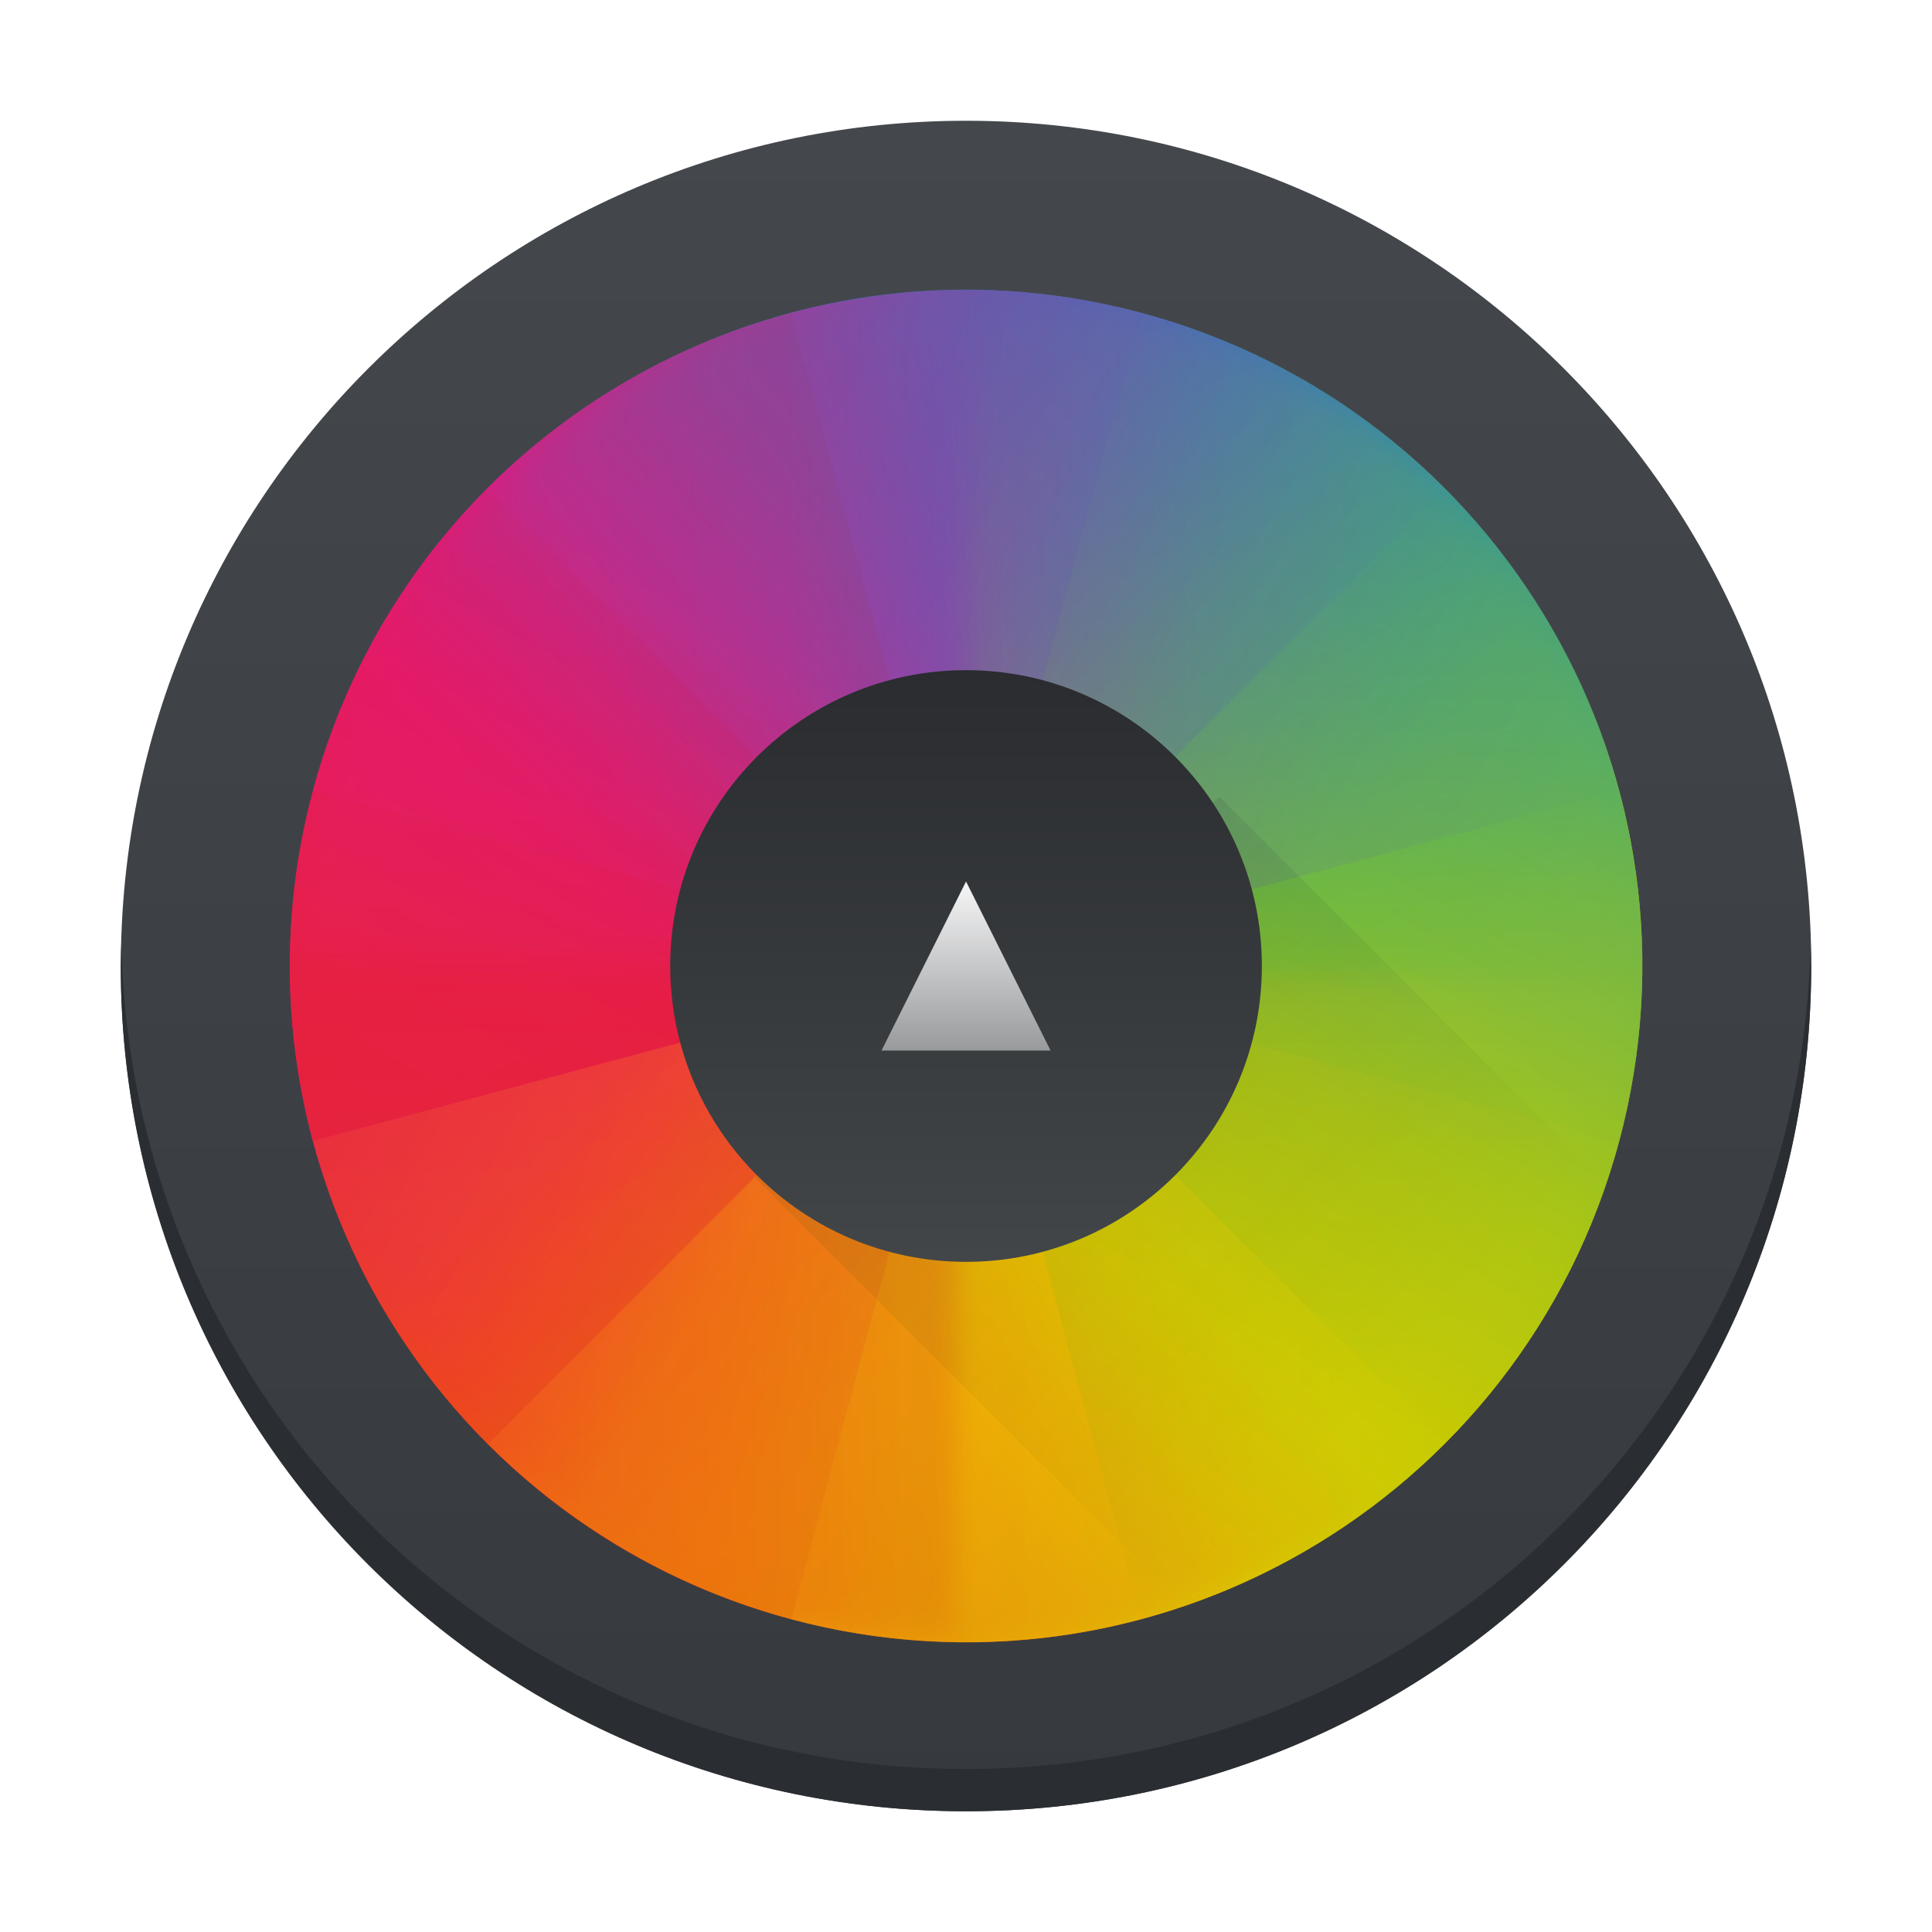
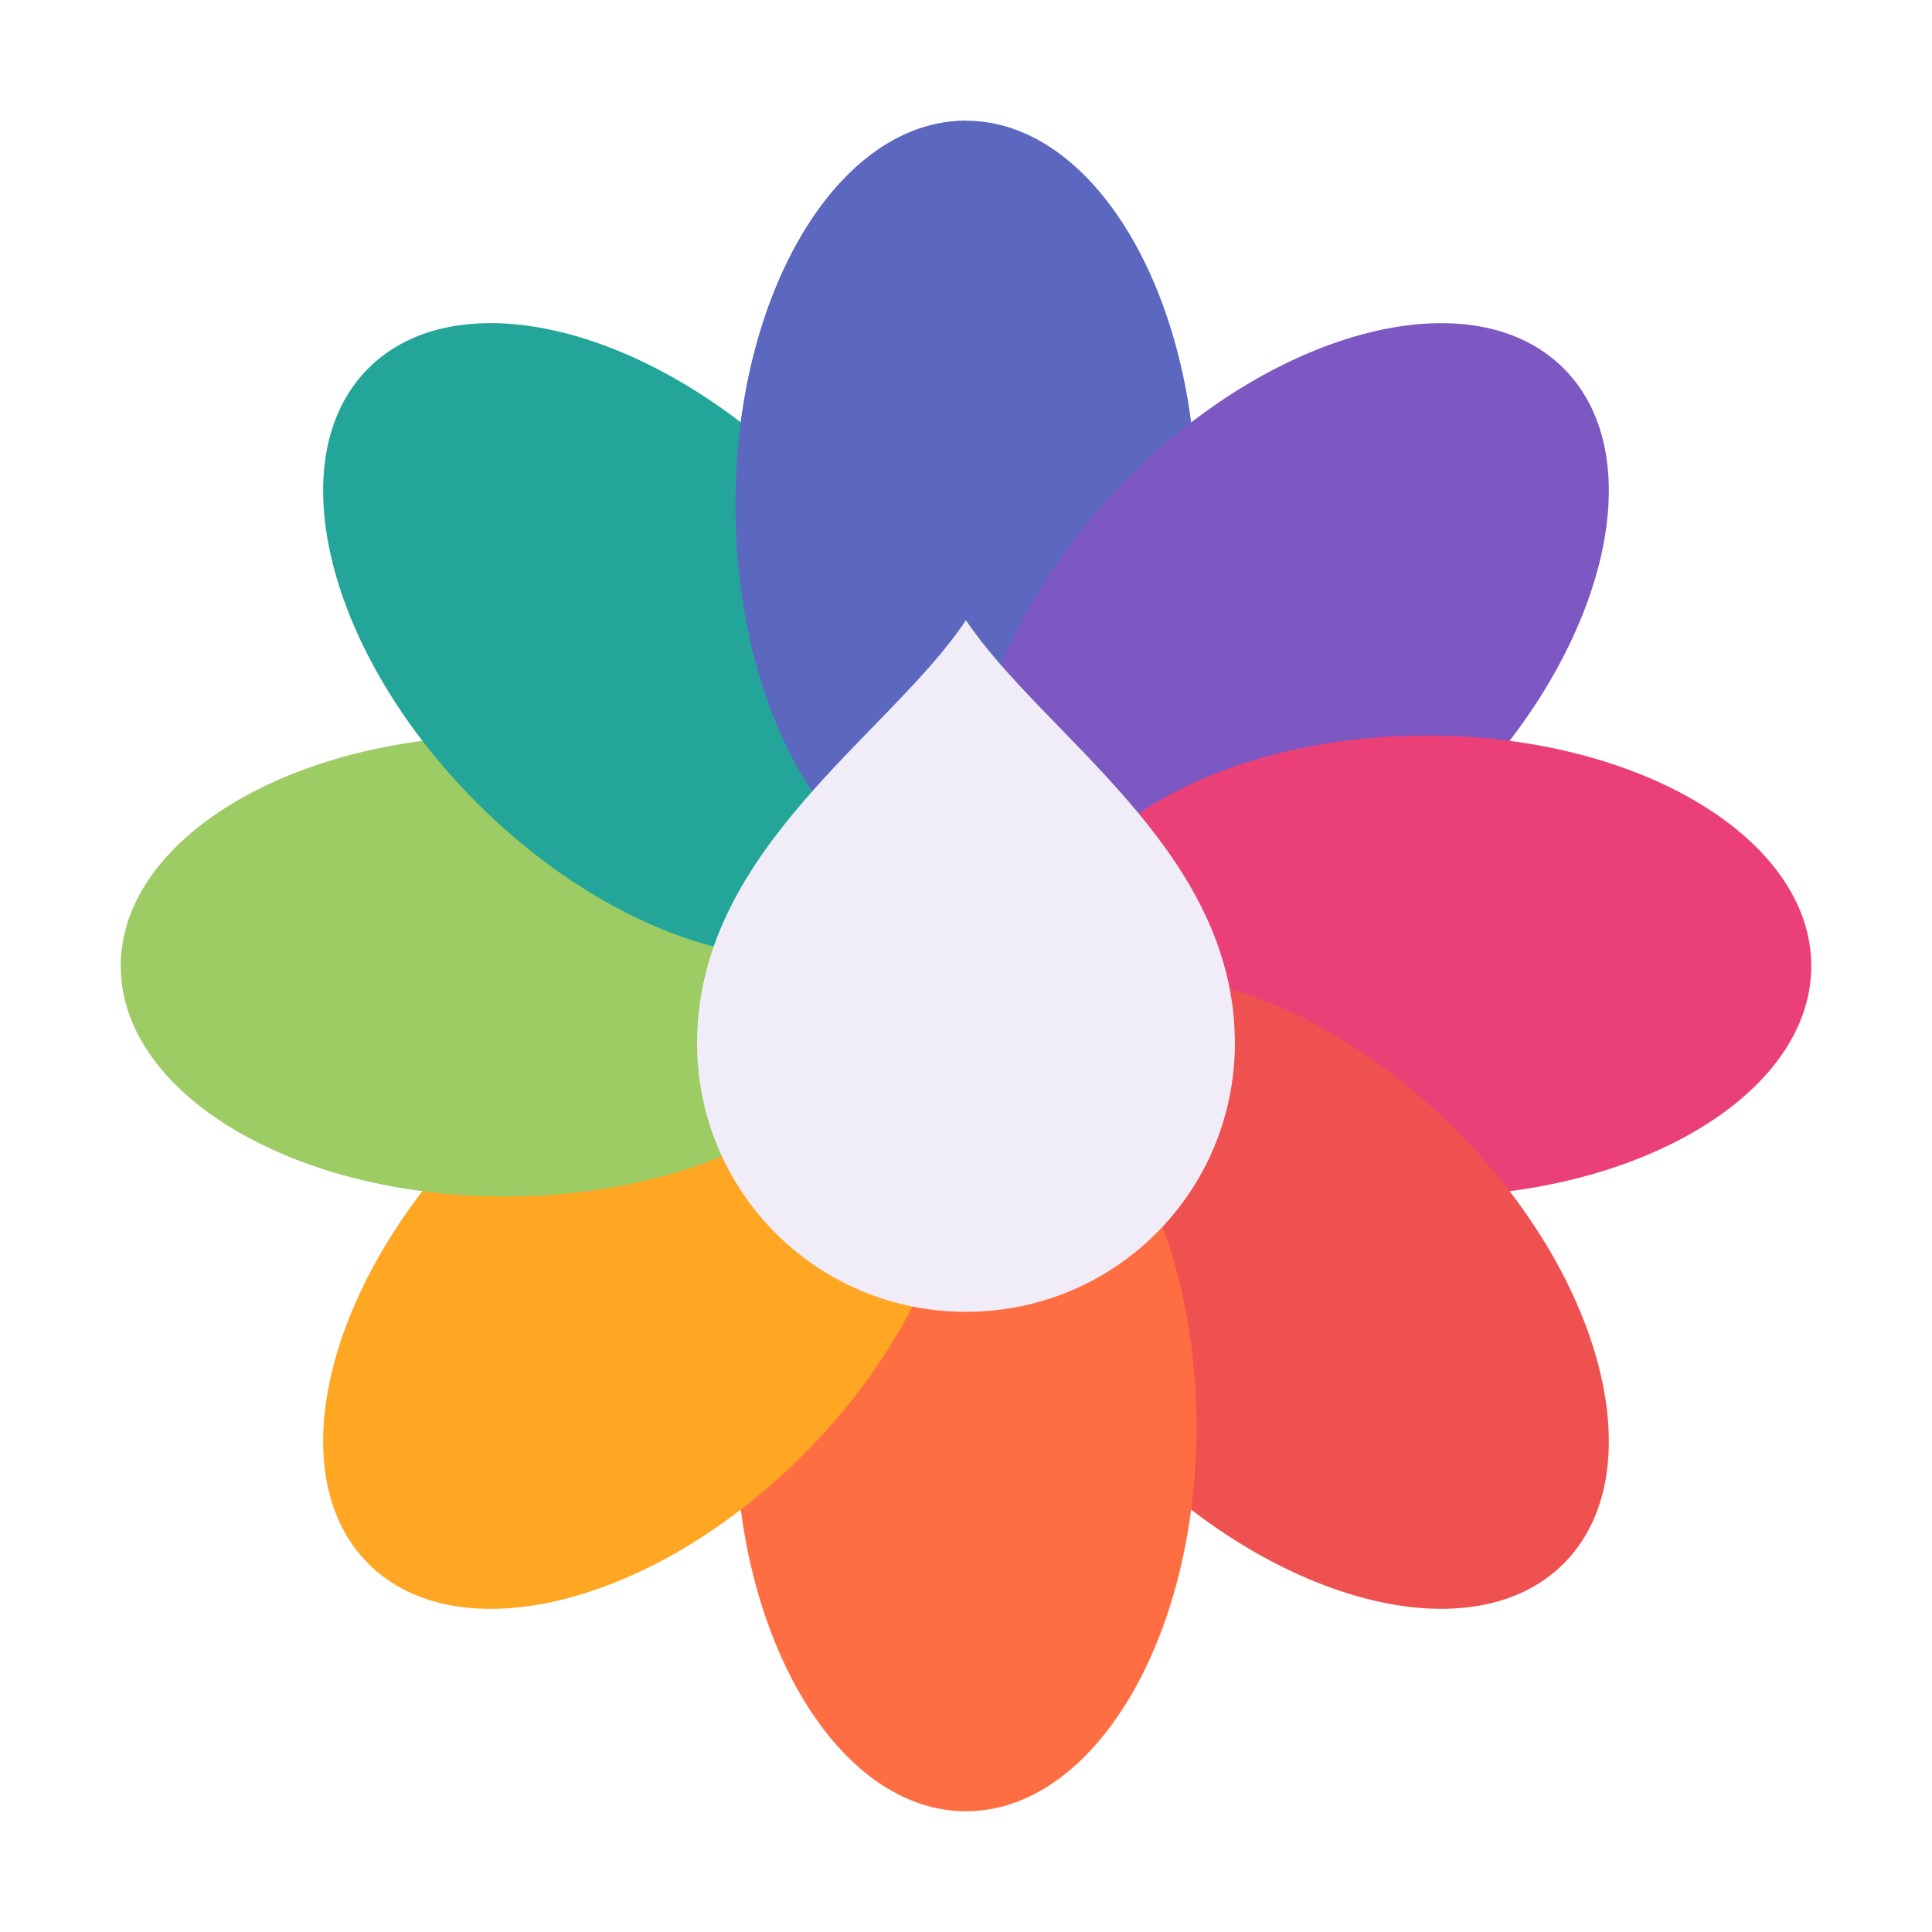
<svg xmlns="http://www.w3.org/2000/svg" xmlns:xlink="http://www.w3.org/1999/xlink" width="48" height="48" version="1.1" id="svg165">
  <defs id="defs113">
    <linearGradient id="a" y1="543.8" y2="503.8" x2="0" gradientUnits="userSpaceOnUse">
      <stop stop-color="#363a3e" id="stop2" />
      <stop offset="1" stop-color="#44484c" id="stop4" />
    </linearGradient>
    <linearGradient id="b" y1="24" x1="8" y2="8" x2="24" gradientUnits="userSpaceOnUse">
      <stop stop-color="#e81877" id="stop7" />
      <stop offset=".312" stop-color="#dd1d8c" id="stop9" />
      <stop offset=".562" stop-color="#6d57b1" id="stop11" />
      <stop offset=".75" stop-color="#2a78c1" id="stop13" />
      <stop offset="1" stop-color="#018dcb" id="stop15" />
    </linearGradient>
    <linearGradient id="c" y1="24" x1="8" y2="8" gradientUnits="userSpaceOnUse" x2="24" gradientTransform="matrix(1 0 0-1 384.57 547.8)">
      <stop stop-color="#e51561" id="stop18" />
      <stop offset=".312" stop-color="#e4156c" id="stop20" />
      <stop offset=".562" stop-color="#e71e2c" id="stop22" />
      <stop offset=".75" stop-color="#e8301e" id="stop24" />
      <stop offset="1" stop-color="#e6320e" id="stop26" />
    </linearGradient>
    <linearGradient id="d" y1="24" x1="8" y2="8" gradientUnits="userSpaceOnUse" x2="24" gradientTransform="matrix(-1 0 0 1 432.57 499.8)">
      <stop stop-color="#bec900" id="stop29" />
      <stop offset=".312" stop-color="#9ec80a" id="stop31" />
      <stop offset=".562" stop-color="#71b93d" id="stop33" />
      <stop offset=".75" stop-color="#35a48f" id="stop35" />
      <stop offset="1" stop-color="#018fca" id="stop37" />
    </linearGradient>
    <linearGradient id="e" y1="24" x1="8" y2="8" gradientUnits="userSpaceOnUse" x2="24" gradientTransform="matrix(-1 0 0-1 432.57 547.8)">
      <stop stop-color="#c1cc00" id="stop40" />
      <stop offset=".312" stop-color="#dfcd00" id="stop42" />
      <stop offset=".562" stop-color="#f0cc00" id="stop44" />
      <stop offset=".75" stop-color="#fd8c08" id="stop46" />
      <stop offset="1" stop-color="#f25c13" id="stop48" />
    </linearGradient>
    <linearGradient id="f" y1="-516.8" y2="-530.8" gradientUnits="userSpaceOnUse" x2="0">
      <stop stop-color="#2a2c2f" id="stop51" />
      <stop offset="1" stop-color="#424649" id="stop53" />
    </linearGradient>
    <filter width="1.12" x="-0.06" y="-0.06" height="1.12" color-interpolation-filters="sRGB" id="g">
      <feGaussianBlur stdDeviation=".4" id="feGaussianBlur56" />
    </filter>
    <clipPath id="h">
      <use xlink:href="#x" id="use59" />
    </clipPath>
    <linearGradient xlink:href="#f" id="i" y1="40" y2="8" gradientUnits="userSpaceOnUse" x2="0" />
    <clipPath id="j">
      <use xlink:href="#x" id="use63" />
    </clipPath>
    <clipPath id="k">
      <use xlink:href="#y" id="use66" />
    </clipPath>
    <linearGradient xlink:href="#f" id="l" y1="539.8" y2="507.8" gradientUnits="userSpaceOnUse" x2="0" />
    <clipPath id="m">
      <use xlink:href="#y" id="use70" />
    </clipPath>
    <clipPath id="n">
      <use xlink:href="#y" id="use73" />
    </clipPath>
    <clipPath id="o">
      <use xlink:href="#y" id="use76" />
    </clipPath>
    <clipPath id="p">
      <use xlink:href="#y" id="use79" />
    </clipPath>
    <clipPath id="q">
      <use xlink:href="#y" id="use82" />
    </clipPath>
    <linearGradient id="r" y1="525.8" y2="521.8" x2="0" gradientUnits="userSpaceOnUse">
      <stop stop-color="#989a9b" id="stop85" />
      <stop offset="1" stop-color="#f6f6f7" id="stop87" />
    </linearGradient>
    <linearGradient id="s" y1="520.8" y2="535.8" x1="401.57" gradientUnits="userSpaceOnUse" x2="416.57">
      <stop stop-color="#292c2f" id="stop90" />
      <stop offset="1" stop-opacity="0" id="stop92" />
    </linearGradient>
    <clipPath id="t">
      <use xlink:href="#x" id="use95" />
    </clipPath>
    <clipPath id="u">
      <use xlink:href="#y" id="use98" />
    </clipPath>
    <clipPath id="v">
      <use xlink:href="#y" id="use101" />
    </clipPath>
    <clipPath id="w">
      <use xlink:href="#y" id="use104" />
    </clipPath>
    <rect width="32" x="8" y="8" fill="url(#i)" rx="16" height="32" id="x" />
    <rect width="32" x="392.57" y="507.8" fill="url(#l)" rx="16" height="32" id="y" />
    <path stroke-opacity=".55" fill="url(#b)" id="z" stroke-width="2.8" d="m24 8c-8.864 0-16 7.136-16 16h16z" />
    <path stroke-opacity=".55" fill="url(#c)" id="A" stroke-width="2.8" d="m408.57 539.8c-8.864 0-16-7.136-16-16h16z" />
    <path stroke-opacity=".55" fill="url(#d)" id="B" stroke-width="2.8" d="m408.57 507.8c8.864 0 16 7.136 16 16h-16z" />
    <path stroke-opacity=".55" fill="url(#e)" id="C" stroke-width="2.8" d="m408.57 539.8c8.864 0 16-7.136 16-16h-16z" />
-     <linearGradient xlink:href="#f" id="linearGradient342" gradientUnits="userSpaceOnUse" y1="-516.8" x2="0" y2="-530.8" />
  </defs>
-   <g transform="matrix(1.049947,0,0,1.05,-404.9759,-525.9898)" id="g163">
-     <rect width="40" x="388.57" y="503.8" stroke-opacity="0.55" fill="url(#a)" rx="20" height="40" stroke-width="2.8" id="rect115" style="fill:url(#a)" />
-     <g transform="matrix(0.96593,0.25882,-0.25882,0.96593,149.49,-87.9)" id="g125">
-       <use xlink:href="#z" clip-path="url(#j)" transform="translate(384.57,499.8)" id="use117" />
-       <use xlink:href="#A" clip-path="url(#q)" id="use119" />
-       <use xlink:href="#B" clip-path="url(#m)" id="use121" />
-       <use xlink:href="#C" clip-path="url(#o)" id="use123" />
-     </g>
-     <g opacity="0.7" id="g135">
-       <use opacity="1" filter="url(#g)" xlink:href="#z" clip-path="url(#h)" transform="translate(384.57,499.8)" id="use127" />
-       <use opacity="1" filter="url(#g)" xlink:href="#A" clip-path="url(#p)" id="use129" />
-       <use opacity="1" filter="url(#g)" xlink:href="#C" clip-path="url(#n)" id="use131" />
-       <use opacity="1" filter="url(#g)" xlink:href="#B" clip-path="url(#k)" id="use133" />
-     </g>
-     <use opacity="0.35" xlink:href="#z" clip-path="url(#h)" transform="matrix(0.70711,0.70711,-0.70711,0.70711,408.57,489.86)" id="use137" />
-     <use opacity="0.35" xlink:href="#A" clip-path="url(#p)" transform="matrix(0.70711,0.70711,-0.70711,0.70711,490.05,-135.49)" id="use139" />
-     <use opacity="0.35" xlink:href="#C" clip-path="url(#n)" transform="matrix(0.70711,0.70711,-0.70711,0.70711,490.05,-135.49)" id="use141" />
-     <use opacity="0.35" xlink:href="#B" clip-path="url(#k)" transform="matrix(0.70711,0.70711,-0.70711,0.70711,490.05,-135.49)" id="use143" />
-     <path fill="#2a2e32" d="m 388.58,523.3 c -0.004,0.167 -0.012,0.332 -0.012,0.5 0,11.08 8.92,20 20,20 11.08,0 20,-8.92 20,-20 0,-0.168 -0.008,-0.333 -0.012,-0.5 -0.265,10.846 -9.08,19.5 -19.988,19.5 -10.912,0 -19.724,-8.654 -19.988,-19.5" id="path145" />
-     <path opacity="0.2" fill="url(#s)" fill-rule="evenodd" d="m 414.57,519.8 -11,9 13.229,13.229 c 4.439,-1.998 8,-5.561 10,-10 z" id="path147" style="fill:url(#s)" />
-     <g transform="matrix(0.25882,0.96593,-0.96593,0.25882,808.78,-6.421)" id="g157">
-       <use opacity="0.3" xlink:href="#z" clip-path="url(#t)" transform="translate(384.57,499.8)" id="use149" />
-       <use opacity="0.3" xlink:href="#A" clip-path="url(#w)" id="use151" />
-       <use opacity="0.3" xlink:href="#C" clip-path="url(#v)" id="use153" />
-       <use opacity="0.3" xlink:href="#B" clip-path="url(#u)" id="use155" />
-     </g>
-     <rect width="14" x="401.57" y="-530.8" stroke-opacity="0.55" fill="url(#f)" rx="7" height="14" stroke-width="2.8" transform="scale(1,-1)" id="rect159" style="fill:url(#linearGradient342)" />
-     <path fill="url(#r)" fill-rule="evenodd" d="m 406.57,525.8 2,-4 2,4 z" id="path161" style="fill:url(#r)" />
+   <g id="surface1" transform="matrix(0.9620616,0,0,0.9620616,1.090909,0.730136)">
+     <path style="fill:#5c68bf;fill-opacity:1;fill-rule:nonzero;stroke:none" d="m 23.812,2.359 c 3.289,0 5.953,4.441 5.953,9.922 0,5.48 -2.664,9.922 -5.953,9.922 -3.289,0 -5.953,-4.441 -5.953,-9.922 0,-5.48 2.664,-9.922 5.953,-9.922 z m 0,0" id="path266" />
+     <path style="fill:#7d57c2;fill-opacity:1;fill-rule:nonzero;stroke:none" d="m 39.246,8.754 c 2.324,2.324 1.07,7.348 -2.805,11.223 -3.875,3.875 -8.902,5.133 -11.227,2.809 -2.324,-2.324 -1.066,-7.352 2.809,-11.227 3.875,-3.875 8.898,-5.129 11.223,-2.805 z m 0,0" id="path268" />
+     <path style="fill:#eb3f78;fill-opacity:1;fill-rule:nonzero;stroke:none" d="m 45.641,24.188 c 0,3.289 -4.441,5.953 -9.922,5.953 -5.48,0 -9.922,-2.664 -9.922,-5.953 0,-3.289 4.441,-5.953 9.922,-5.953 5.48,0 9.922,2.664 9.922,5.953 z m 0,0" id="path270" />
+     <path style="fill:#ee514f;fill-opacity:1;fill-rule:nonzero;stroke:none" d="m 39.246,39.621 c -2.324,2.324 -7.348,1.07 -11.223,-2.805 -3.875,-3.875 -5.133,-8.902 -2.809,-11.227 2.324,-2.324 7.352,-1.066 11.227,2.809 3.875,3.875 5.129,8.898 2.805,11.223 z m 0,0" id="path272" />
+     <path style="fill:#ff6e42;fill-opacity:1;fill-rule:nonzero;stroke:none" d="m 23.812,26.172 c 3.289,0 5.953,4.441 5.953,9.922 0,5.48 -2.664,9.922 -5.953,9.922 -3.289,0 -5.953,-4.441 -5.953,-9.922 0,-5.48 2.664,-9.922 5.953,-9.922 z m 0,0" id="path274-3" />
+     <path style="fill:#ffa623;fill-opacity:1;fill-rule:nonzero;stroke:none" d="m 22.41,25.59 c 2.324,2.324 1.066,7.352 -2.809,11.227 -3.875,3.875 -8.898,5.129 -11.223,2.805 -2.324,-2.324 -1.07,-7.348 2.805,-11.223 3.875,-3.875 8.902,-5.133 11.227,-2.809 z m 0,0" id="path276-6" />
+     <path style="fill:#9ccc63;fill-opacity:1;fill-rule:nonzero;stroke:none" d="m 21.828,24.188 c 0,3.289 -4.441,5.953 -9.922,5.953 -5.48,0 -9.922,-2.664 -9.922,-5.953 0,-3.289 4.441,-5.953 9.922,-5.953 5.48,0 9.922,2.664 9.922,5.953 z m 0,0" id="path278-7" />
+     <path style="fill:#23a699;fill-opacity:1;fill-rule:nonzero;stroke:none" d="m 22.41,22.785 c -2.324,2.324 -7.352,1.066 -11.227,-2.809 -3.875,-3.875 -5.129,-8.898 -2.805,-11.223 2.324,-2.324 7.348,-1.07 11.223,2.805 3.875,3.875 5.133,8.902 2.809,11.227 z m 0,0" id="path280-5" />
+     <path style="fill:#5c68bf;fill-opacity:1;fill-rule:nonzero;stroke:none" d="m 23.812,2.359 c -3.297,0 -5.953,4.426 -5.953,9.922 0,5.496 2.656,9.922 5.953,9.922 z m 0,0" id="path282-3" />
+     <path style="fill:#f0ecf8;fill-opacity:1;fill-rule:nonzero;stroke:none" d="m 23.812,15.258 c -1.961,2.938 -6.82,5.852 -6.941,10.727 0,0.008 0,0.012 0,0.02 -0.004,0.055 -0.004,0.113 -0.004,0.168 0,3.848 3.098,6.945 6.945,6.945 3.848,0 6.945,-3.098 6.945,-6.945 0,-0.055 0,-0.113 -0.004,-0.168 0,-0.008 0,-0.012 0,-0.02 -0.121,-4.875 -4.98,-7.789 -6.941,-10.727 z m 0,0" id="path284-5" />
  </g>
</svg>
